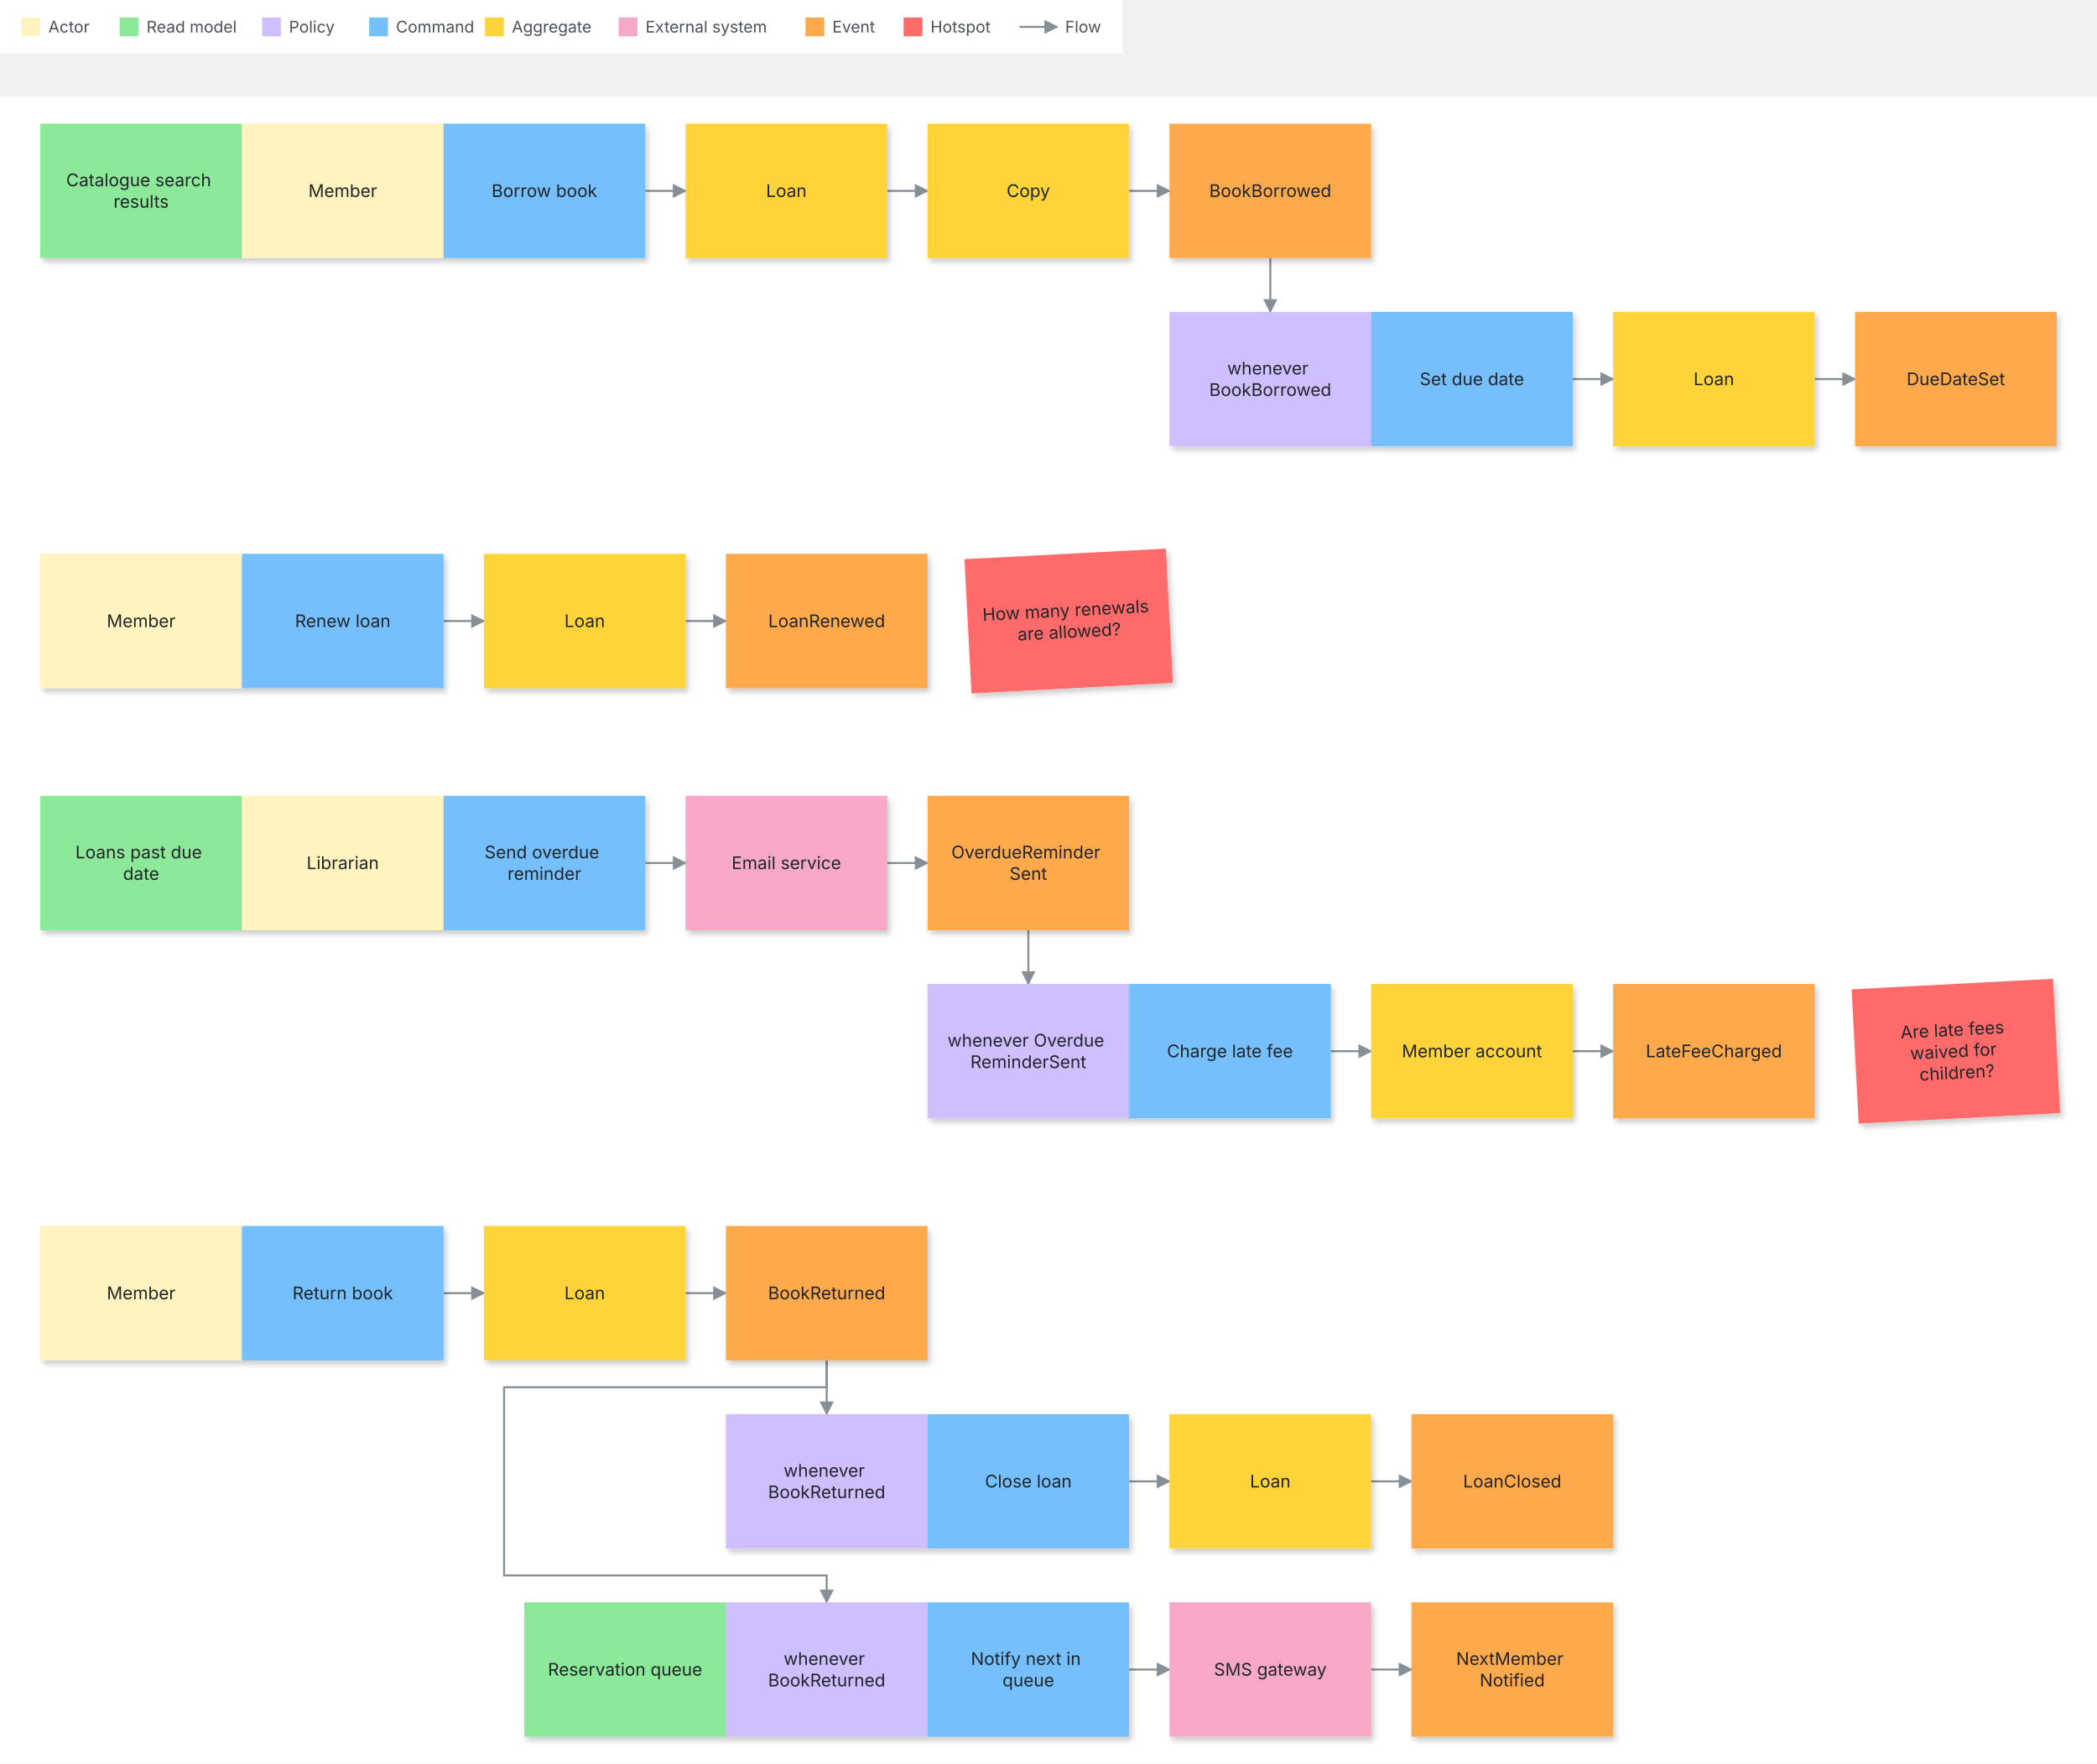
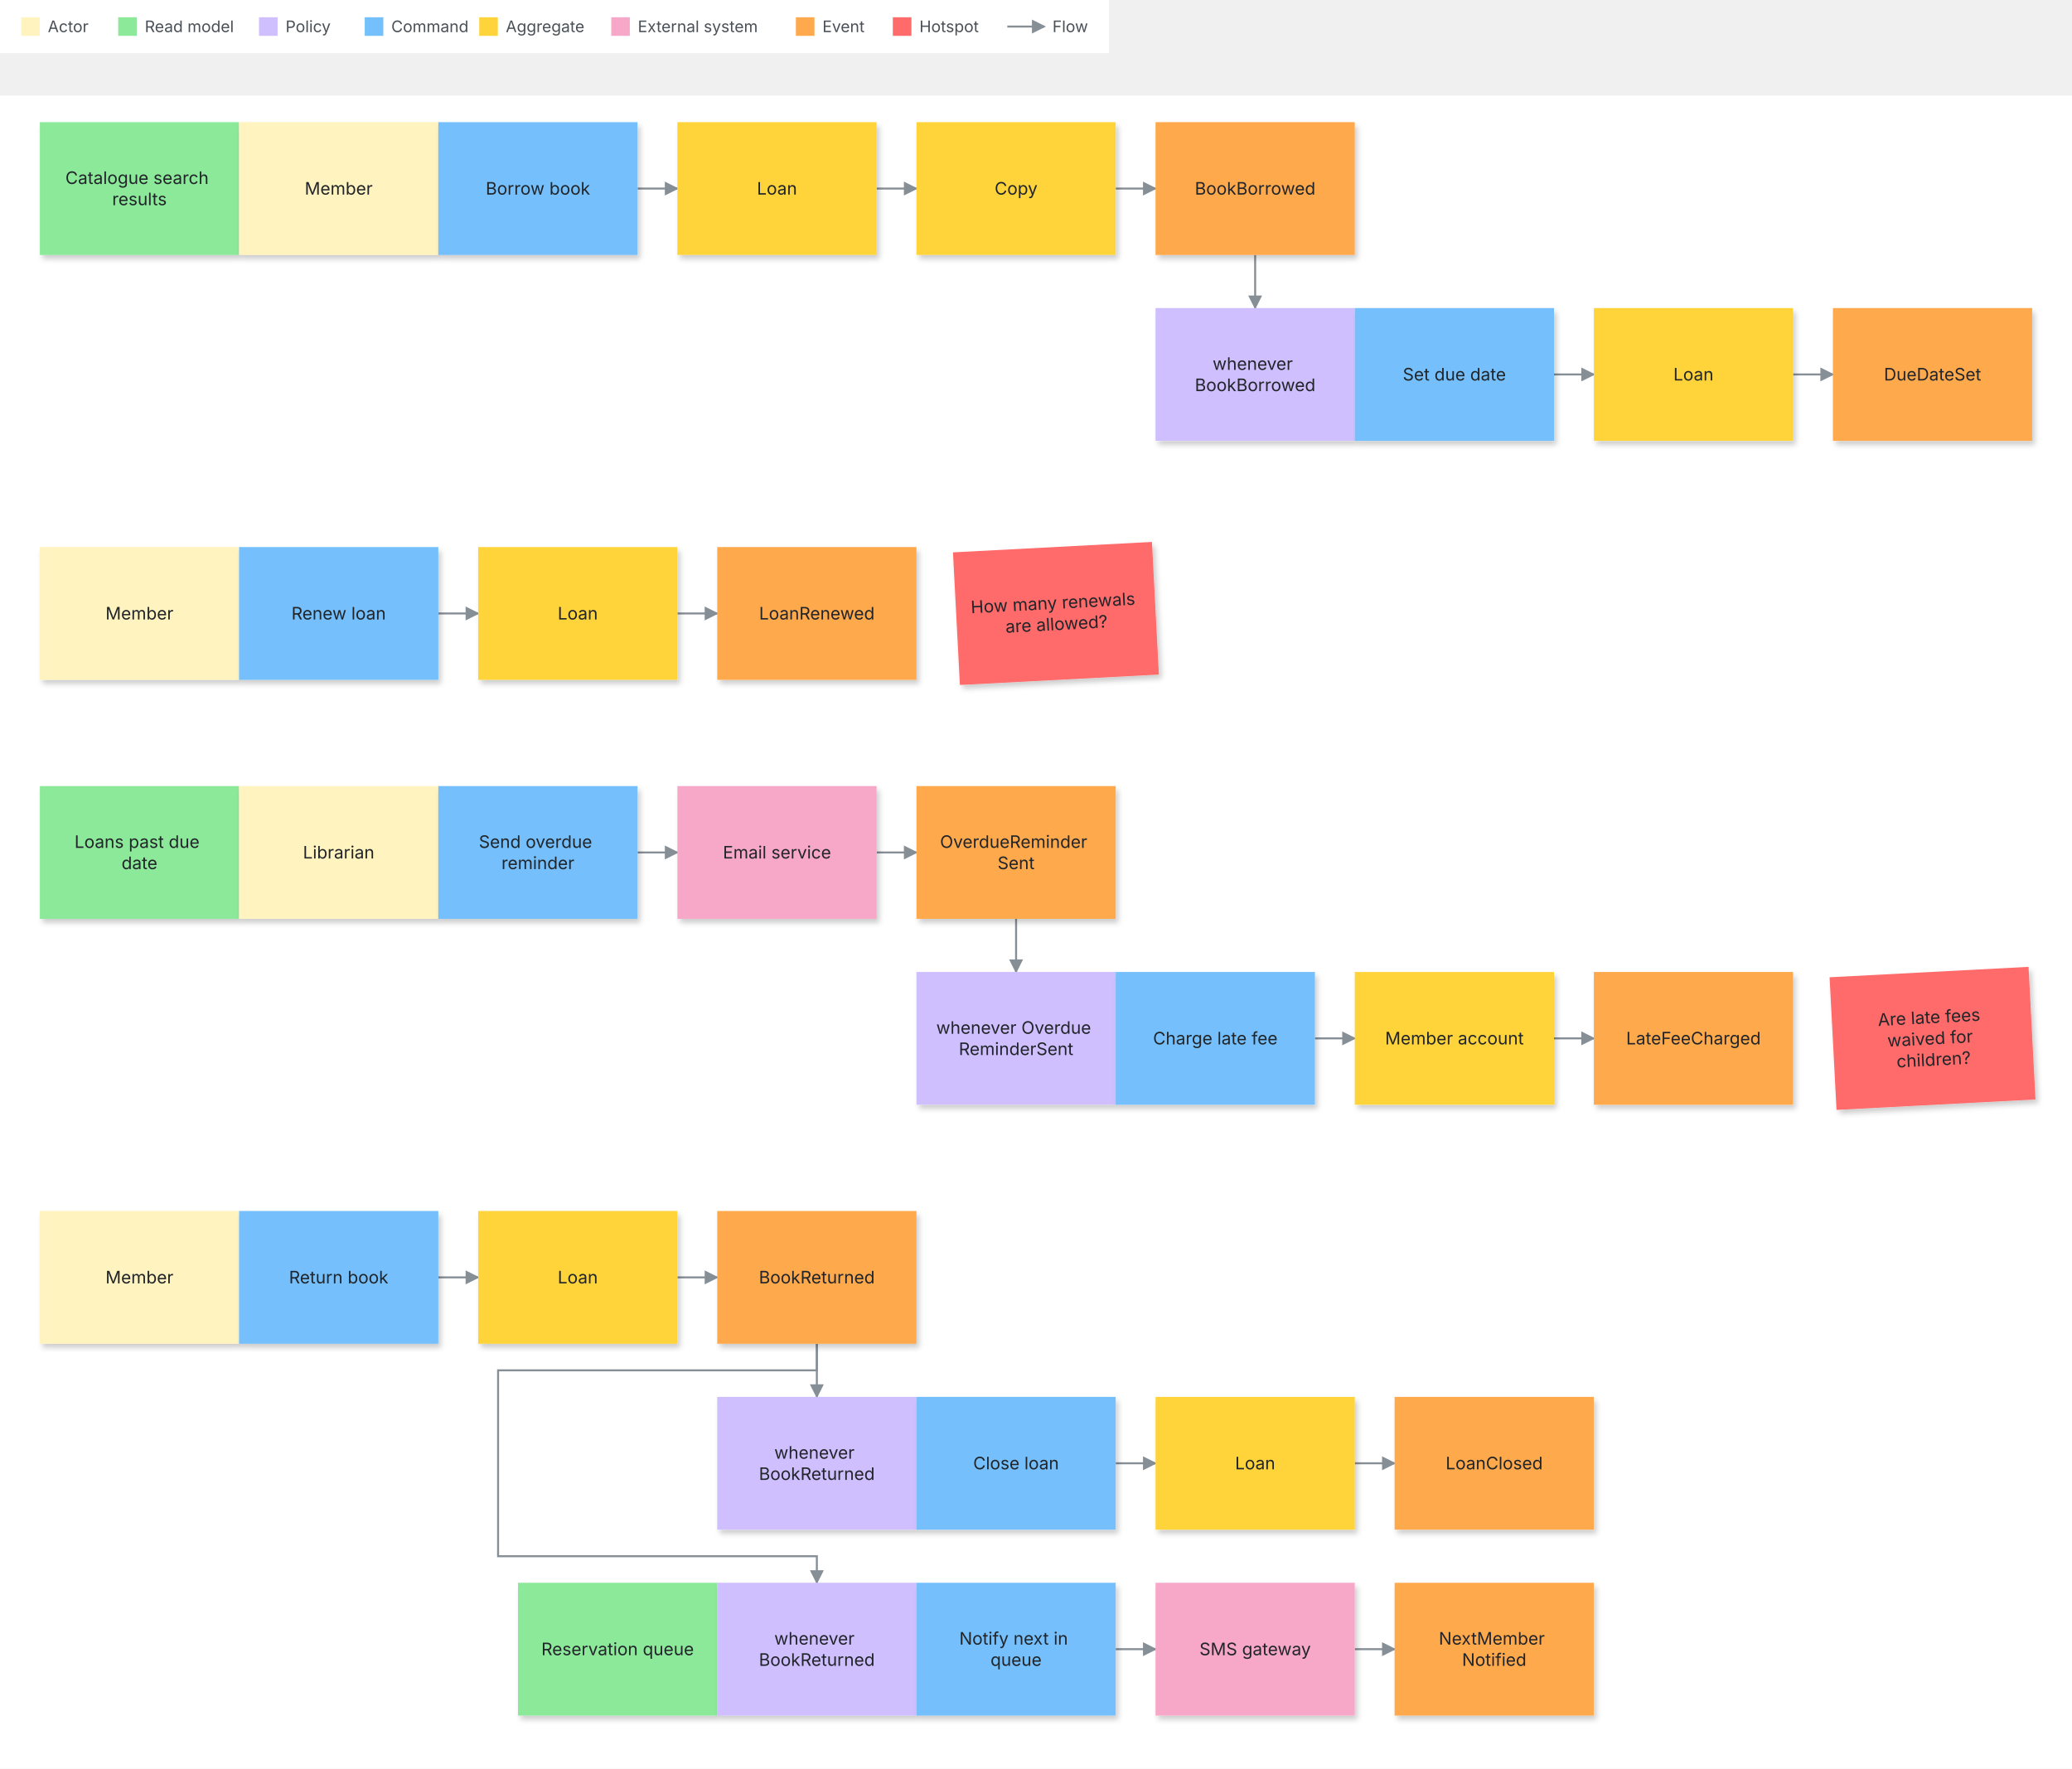
- <svg xmlns="http://www.w3.org/2000/svg" width="1560" height="1312" viewBox="0 0 1560 1312" font-family="system-ui, -apple-system, sans-serif">
+ <svg xmlns="http://www.w3.org/2000/svg" width="1560" height="1332" viewBox="0 0 1560 1332" font-family="system-ui, -apple-system, sans-serif">
  <defs>
    <marker id="arrow" viewBox="0 0 10 10" refX="9" refY="5" markerWidth="7" markerHeight="7" orient="auto-start-reverse">
      <path d="M0 0 L10 5 L0 10 z" fill="#868e96" />
    </marker>
    <marker id="cancel" viewBox="0 0 10 10" refX="9" refY="5" markerWidth="7" markerHeight="7" orient="auto-start-reverse">
      <path d="M0 0 L10 5 L0 10 z" fill="#e03131" />
    </marker>
    <filter id="shadow" x="-10%" y="-10%" width="130%" height="130%">
      <feDropShadow dx="2" dy="3" stdDeviation="2" flood-opacity="0.2" />
    </filter>
  </defs>
  <g class="legend">
    <rect class="background" width="835" height="40" fill="#ffffff" />
    <rect x="16" y="13" width="14" height="14" fill="#fff3bf" />
    <text x="36" y="24.2" font-size="12" fill="#495057">Actor</text>
    <rect x="89" y="13" width="14" height="14" fill="#8ce99a" />
    <text x="109" y="24.2" font-size="12" fill="#495057">Read model</text>
    <rect x="195" y="13" width="14" height="14" fill="#d0bfff" />
    <text x="215" y="24.2" font-size="12" fill="#495057">Policy</text>
    <rect x="274.6" y="13" width="14" height="14" fill="#74c0fc" />
    <text x="294.6" y="24.2" font-size="12" fill="#495057">Command</text>
    <rect x="360.8" y="13" width="14" height="14" fill="#ffd43b" />
    <text x="380.8" y="24.2" font-size="12" fill="#495057">Aggregate</text>
    <rect x="460.2" y="13" width="14" height="14" fill="#f7a8c8" />
    <text x="480.2" y="24.2" font-size="12" fill="#495057">External system</text>
    <rect x="599.2" y="13" width="14" height="14" fill="#ffa94d" />
    <text x="619.2" y="24.2" font-size="12" fill="#495057">Event</text>
    <rect x="672.2" y="13" width="14" height="14" fill="#ff6b6b" />
    <text x="692.2" y="24.2" font-size="12" fill="#495057">Hotspot</text>
    <path class="arrow" d="M758.4 20 L786.4 20" fill="none" stroke="#868e96" stroke-width="1.5" marker-end="url(#arrow)" />
    <text x="792.4" y="24.2" font-size="12" fill="#495057">Flow</text>
  </g>
  <g transform="translate(0 72)">
-     <rect class="background" width="1560" height="1240" fill="#ffffff" />
+     <rect class="background" x="0" y="0" width="1560" height="1260" fill="#ffffff" />
    <path class="arrow" d="M480 70 L510 70" fill="none" stroke="#868e96" stroke-width="1.5" marker-end="url(#arrow)" />
    <path class="arrow" d="M660 70 L690 70" fill="none" stroke="#868e96" stroke-width="1.5" marker-end="url(#arrow)" />
    <path class="arrow" d="M840 70 L870 70" fill="none" stroke="#868e96" stroke-width="1.5" marker-end="url(#arrow)" />
    <path class="arrow" d="M1170 210 L1200 210" fill="none" stroke="#868e96" stroke-width="1.5" marker-end="url(#arrow)" />
    <path class="arrow" d="M1350 210 L1380 210" fill="none" stroke="#868e96" stroke-width="1.5" marker-end="url(#arrow)" />
    <path class="arrow" d="M945 120 L945 140 L945 140 L945 160" fill="none" stroke="#868e96" stroke-width="1.5" marker-end="url(#arrow)" />
    <path class="arrow" d="M330 390 L360 390" fill="none" stroke="#868e96" stroke-width="1.5" marker-end="url(#arrow)" />
    <path class="arrow" d="M510 390 L540 390" fill="none" stroke="#868e96" stroke-width="1.5" marker-end="url(#arrow)" />
    <path class="arrow" d="M480 570 L510 570" fill="none" stroke="#868e96" stroke-width="1.5" marker-end="url(#arrow)" />
    <path class="arrow" d="M660 570 L690 570" fill="none" stroke="#868e96" stroke-width="1.5" marker-end="url(#arrow)" />
    <path class="arrow" d="M990 710 L1020 710" fill="none" stroke="#868e96" stroke-width="1.5" marker-end="url(#arrow)" />
    <path class="arrow" d="M1170 710 L1200 710" fill="none" stroke="#868e96" stroke-width="1.5" marker-end="url(#arrow)" />
    <path class="arrow" d="M765 620 L765 640 L765 640 L765 660" fill="none" stroke="#868e96" stroke-width="1.5" marker-end="url(#arrow)" />
    <path class="arrow" d="M330 890 L360 890" fill="none" stroke="#868e96" stroke-width="1.5" marker-end="url(#arrow)" />
    <path class="arrow" d="M510 890 L540 890" fill="none" stroke="#868e96" stroke-width="1.5" marker-end="url(#arrow)" />
    <path class="arrow" d="M840 1030 L870 1030" fill="none" stroke="#868e96" stroke-width="1.5" marker-end="url(#arrow)" />
    <path class="arrow" d="M1020 1030 L1050 1030" fill="none" stroke="#868e96" stroke-width="1.5" marker-end="url(#arrow)" />
    <path class="arrow" d="M615 940 L615 960 L615 960 L615 980" fill="none" stroke="#868e96" stroke-width="1.5" marker-end="url(#arrow)" />
    <path class="arrow" d="M840 1170 L870 1170" fill="none" stroke="#868e96" stroke-width="1.5" marker-end="url(#arrow)" />
    <path class="arrow" d="M1020 1170 L1050 1170" fill="none" stroke="#868e96" stroke-width="1.5" marker-end="url(#arrow)" />
    <path class="arrow" d="M615 940 L615 960 L375 960 L375 1100 L615 1100 L615 1120" fill="none" stroke="#868e96" stroke-width="1.5" marker-end="url(#arrow)" />
    <g class="read-model" data-line="2">
      <rect x="30" y="20" width="150" height="100" fill="#8ce99a" filter="url(#shadow)" />
      <text x="105" y="66.55" text-anchor="middle" font-size="13" fill="#212529">
        <tspan x="105" dy="0">Catalogue search</tspan>
        <tspan x="105" dy="16">results</tspan>
      </text>
    </g>
    <g class="actor" data-line="3">
      <rect x="180" y="20" width="150" height="100" fill="#fff3bf" filter="url(#shadow)" />
      <text x="255" y="74.55" text-anchor="middle" font-size="13" fill="#212529">
        <tspan x="255" dy="0">Member</tspan>
      </text>
    </g>
    <g class="command" data-line="3">
      <rect x="330" y="20" width="150" height="100" fill="#74c0fc" filter="url(#shadow)" />
      <text x="405" y="74.55" text-anchor="middle" font-size="13" fill="#212529">
        <tspan x="405" dy="0">Borrow book</tspan>
      </text>
    </g>
    <g class="aggregate" data-line="3">
      <rect x="510" y="20" width="150" height="100" fill="#ffd43b" filter="url(#shadow)" />
      <text x="585" y="74.55" text-anchor="middle" font-size="13" fill="#212529">
        <tspan x="585" dy="0">Loan</tspan>
      </text>
    </g>
    <g class="aggregate" data-line="3">
      <rect x="690" y="20" width="150" height="100" fill="#ffd43b" filter="url(#shadow)" />
      <text x="765" y="74.55" text-anchor="middle" font-size="13" fill="#212529">
        <tspan x="765" dy="0">Copy</tspan>
      </text>
    </g>
    <g class="event" data-line="3">
      <rect x="870" y="20" width="150" height="100" fill="#ffa94d" filter="url(#shadow)" />
      <text x="945" y="74.55" text-anchor="middle" font-size="13" fill="#212529">
        <tspan x="945" dy="0">BookBorrowed</tspan>
      </text>
    </g>
    <g class="policy" data-line="4">
      <rect x="870" y="160" width="150" height="100" fill="#d0bfff" filter="url(#shadow)" />
      <text x="945" y="206.55" text-anchor="middle" font-size="13" fill="#212529">
        <tspan x="945" dy="0">whenever</tspan>
        <tspan x="945" dy="16">BookBorrowed</tspan>
      </text>
    </g>
    <g class="command" data-line="4">
      <rect x="1020" y="160" width="150" height="100" fill="#74c0fc" filter="url(#shadow)" />
      <text x="1095" y="214.55" text-anchor="middle" font-size="13" fill="#212529">
        <tspan x="1095" dy="0">Set due date</tspan>
      </text>
    </g>
    <g class="aggregate" data-line="4">
      <rect x="1200" y="160" width="150" height="100" fill="#ffd43b" filter="url(#shadow)" />
      <text x="1275" y="214.55" text-anchor="middle" font-size="13" fill="#212529">
        <tspan x="1275" dy="0">Loan</tspan>
      </text>
    </g>
    <g class="event" data-line="4">
      <rect x="1380" y="160" width="150" height="100" fill="#ffa94d" filter="url(#shadow)" />
      <text x="1455" y="214.55" text-anchor="middle" font-size="13" fill="#212529">
        <tspan x="1455" dy="0">DueDateSet</tspan>
      </text>
    </g>
    <g class="actor" data-line="6">
      <rect x="30" y="340" width="150" height="100" fill="#fff3bf" filter="url(#shadow)" />
      <text x="105" y="394.55" text-anchor="middle" font-size="13" fill="#212529">
        <tspan x="105" dy="0">Member</tspan>
      </text>
    </g>
    <g class="command" data-line="6">
      <rect x="180" y="340" width="150" height="100" fill="#74c0fc" filter="url(#shadow)" />
      <text x="255" y="394.55" text-anchor="middle" font-size="13" fill="#212529">
        <tspan x="255" dy="0">Renew loan</tspan>
      </text>
    </g>
    <g class="aggregate" data-line="6">
      <rect x="360" y="340" width="150" height="100" fill="#ffd43b" filter="url(#shadow)" />
      <text x="435" y="394.55" text-anchor="middle" font-size="13" fill="#212529">
        <tspan x="435" dy="0">Loan</tspan>
      </text>
    </g>
    <g class="event" data-line="6">
      <rect x="540" y="340" width="150" height="100" fill="#ffa94d" filter="url(#shadow)" />
      <text x="615" y="394.55" text-anchor="middle" font-size="13" fill="#212529">
        <tspan x="615" dy="0">LoanRenewed</tspan>
      </text>
    </g>
    <g class="hotspot" data-line="7" transform="rotate(-3 795 390)">
      <rect x="720" y="340" width="150" height="100" fill="#ff6b6b" filter="url(#shadow)" />
      <text x="795" y="386.55" text-anchor="middle" font-size="13" fill="#212529">
        <tspan x="795" dy="0">How many renewals</tspan>
        <tspan x="795" dy="16">are allowed?</tspan>
      </text>
    </g>
    <g class="read-model" data-line="9">
      <rect x="30" y="520" width="150" height="100" fill="#8ce99a" filter="url(#shadow)" />
      <text x="105" y="566.55" text-anchor="middle" font-size="13" fill="#212529">
        <tspan x="105" dy="0">Loans past due</tspan>
        <tspan x="105" dy="16">date</tspan>
      </text>
    </g>
    <g class="actor" data-line="10">
      <rect x="180" y="520" width="150" height="100" fill="#fff3bf" filter="url(#shadow)" />
      <text x="255" y="574.55" text-anchor="middle" font-size="13" fill="#212529">
        <tspan x="255" dy="0">Librarian</tspan>
      </text>
    </g>
    <g class="command" data-line="10">
      <rect x="330" y="520" width="150" height="100" fill="#74c0fc" filter="url(#shadow)" />
      <text x="405" y="566.55" text-anchor="middle" font-size="13" fill="#212529">
        <tspan x="405" dy="0">Send overdue</tspan>
        <tspan x="405" dy="16">reminder</tspan>
      </text>
    </g>
    <g class="external" data-line="10">
      <rect x="510" y="520" width="150" height="100" fill="#f7a8c8" filter="url(#shadow)" />
      <text x="585" y="574.55" text-anchor="middle" font-size="13" fill="#212529">
        <tspan x="585" dy="0">Email service</tspan>
      </text>
    </g>
    <g class="event" data-line="10">
      <rect x="690" y="520" width="150" height="100" fill="#ffa94d" filter="url(#shadow)" />
      <text x="765" y="566.55" text-anchor="middle" font-size="13" fill="#212529">
        <tspan x="765" dy="0">OverdueReminder</tspan>
        <tspan x="765" dy="16">Sent</tspan>
      </text>
    </g>
    <g class="policy" data-line="11">
      <rect x="690" y="660" width="150" height="100" fill="#d0bfff" filter="url(#shadow)" />
      <text x="765" y="706.55" text-anchor="middle" font-size="13" fill="#212529">
        <tspan x="765" dy="0">whenever Overdue</tspan>
        <tspan x="765" dy="16">ReminderSent</tspan>
      </text>
    </g>
    <g class="command" data-line="11">
      <rect x="840" y="660" width="150" height="100" fill="#74c0fc" filter="url(#shadow)" />
      <text x="915" y="714.55" text-anchor="middle" font-size="13" fill="#212529">
        <tspan x="915" dy="0">Charge late fee</tspan>
      </text>
    </g>
    <g class="aggregate" data-line="11">
      <rect x="1020" y="660" width="150" height="100" fill="#ffd43b" filter="url(#shadow)" />
      <text x="1095" y="714.55" text-anchor="middle" font-size="13" fill="#212529">
        <tspan x="1095" dy="0">Member account</tspan>
      </text>
    </g>
    <g class="event" data-line="11">
      <rect x="1200" y="660" width="150" height="100" fill="#ffa94d" filter="url(#shadow)" />
      <text x="1275" y="714.55" text-anchor="middle" font-size="13" fill="#212529">
        <tspan x="1275" dy="0">LateFeeCharged</tspan>
      </text>
    </g>
    <g class="hotspot" data-line="12" transform="rotate(-3 1455 710)">
      <rect x="1380" y="660" width="150" height="100" fill="#ff6b6b" filter="url(#shadow)" />
      <text x="1455" y="698.55" text-anchor="middle" font-size="13" fill="#212529">
        <tspan x="1455" dy="0">Are late fees</tspan>
        <tspan x="1455" dy="16">waived for</tspan>
        <tspan x="1455" dy="16">children?</tspan>
      </text>
    </g>
    <g class="actor" data-line="14">
      <rect x="30" y="840" width="150" height="100" fill="#fff3bf" filter="url(#shadow)" />
      <text x="105" y="894.55" text-anchor="middle" font-size="13" fill="#212529">
        <tspan x="105" dy="0">Member</tspan>
      </text>
    </g>
    <g class="command" data-line="14">
      <rect x="180" y="840" width="150" height="100" fill="#74c0fc" filter="url(#shadow)" />
      <text x="255" y="894.55" text-anchor="middle" font-size="13" fill="#212529">
        <tspan x="255" dy="0">Return book</tspan>
      </text>
    </g>
    <g class="aggregate" data-line="14">
      <rect x="360" y="840" width="150" height="100" fill="#ffd43b" filter="url(#shadow)" />
      <text x="435" y="894.55" text-anchor="middle" font-size="13" fill="#212529">
        <tspan x="435" dy="0">Loan</tspan>
      </text>
    </g>
    <g class="event" data-line="14">
      <rect x="540" y="840" width="150" height="100" fill="#ffa94d" filter="url(#shadow)" />
      <text x="615" y="894.55" text-anchor="middle" font-size="13" fill="#212529">
        <tspan x="615" dy="0">BookReturned</tspan>
      </text>
    </g>
    <g class="policy" data-line="15">
      <rect x="540" y="980" width="150" height="100" fill="#d0bfff" filter="url(#shadow)" />
      <text x="615" y="1026.55" text-anchor="middle" font-size="13" fill="#212529">
        <tspan x="615" dy="0">whenever</tspan>
        <tspan x="615" dy="16">BookReturned</tspan>
      </text>
    </g>
    <g class="command" data-line="15">
      <rect x="690" y="980" width="150" height="100" fill="#74c0fc" filter="url(#shadow)" />
      <text x="765" y="1034.55" text-anchor="middle" font-size="13" fill="#212529">
        <tspan x="765" dy="0">Close loan</tspan>
      </text>
    </g>
    <g class="aggregate" data-line="15">
      <rect x="870" y="980" width="150" height="100" fill="#ffd43b" filter="url(#shadow)" />
      <text x="945" y="1034.55" text-anchor="middle" font-size="13" fill="#212529">
        <tspan x="945" dy="0">Loan</tspan>
      </text>
    </g>
    <g class="event" data-line="15">
      <rect x="1050" y="980" width="150" height="100" fill="#ffa94d" filter="url(#shadow)" />
      <text x="1125" y="1034.55" text-anchor="middle" font-size="13" fill="#212529">
        <tspan x="1125" dy="0">LoanClosed</tspan>
      </text>
    </g>
    <g class="read-model" data-line="16">
      <rect x="390" y="1120" width="150" height="100" fill="#8ce99a" filter="url(#shadow)" />
      <text x="465" y="1174.55" text-anchor="middle" font-size="13" fill="#212529">
        <tspan x="465" dy="0">Reservation queue</tspan>
      </text>
    </g>
    <g class="policy" data-line="17">
      <rect x="540" y="1120" width="150" height="100" fill="#d0bfff" filter="url(#shadow)" />
      <text x="615" y="1166.55" text-anchor="middle" font-size="13" fill="#212529">
        <tspan x="615" dy="0">whenever</tspan>
        <tspan x="615" dy="16">BookReturned</tspan>
      </text>
    </g>
    <g class="command" data-line="17">
      <rect x="690" y="1120" width="150" height="100" fill="#74c0fc" filter="url(#shadow)" />
      <text x="765" y="1166.55" text-anchor="middle" font-size="13" fill="#212529">
        <tspan x="765" dy="0">Notify next in</tspan>
        <tspan x="765" dy="16">queue</tspan>
      </text>
    </g>
    <g class="external" data-line="17">
      <rect x="870" y="1120" width="150" height="100" fill="#f7a8c8" filter="url(#shadow)" />
      <text x="945" y="1174.55" text-anchor="middle" font-size="13" fill="#212529">
        <tspan x="945" dy="0">SMS gateway</tspan>
      </text>
    </g>
    <g class="event" data-line="17">
      <rect x="1050" y="1120" width="150" height="100" fill="#ffa94d" filter="url(#shadow)" />
      <text x="1125" y="1166.55" text-anchor="middle" font-size="13" fill="#212529">
        <tspan x="1125" dy="0">NextMember</tspan>
        <tspan x="1125" dy="16">Notified</tspan>
      </text>
    </g>
  </g>
</svg>
